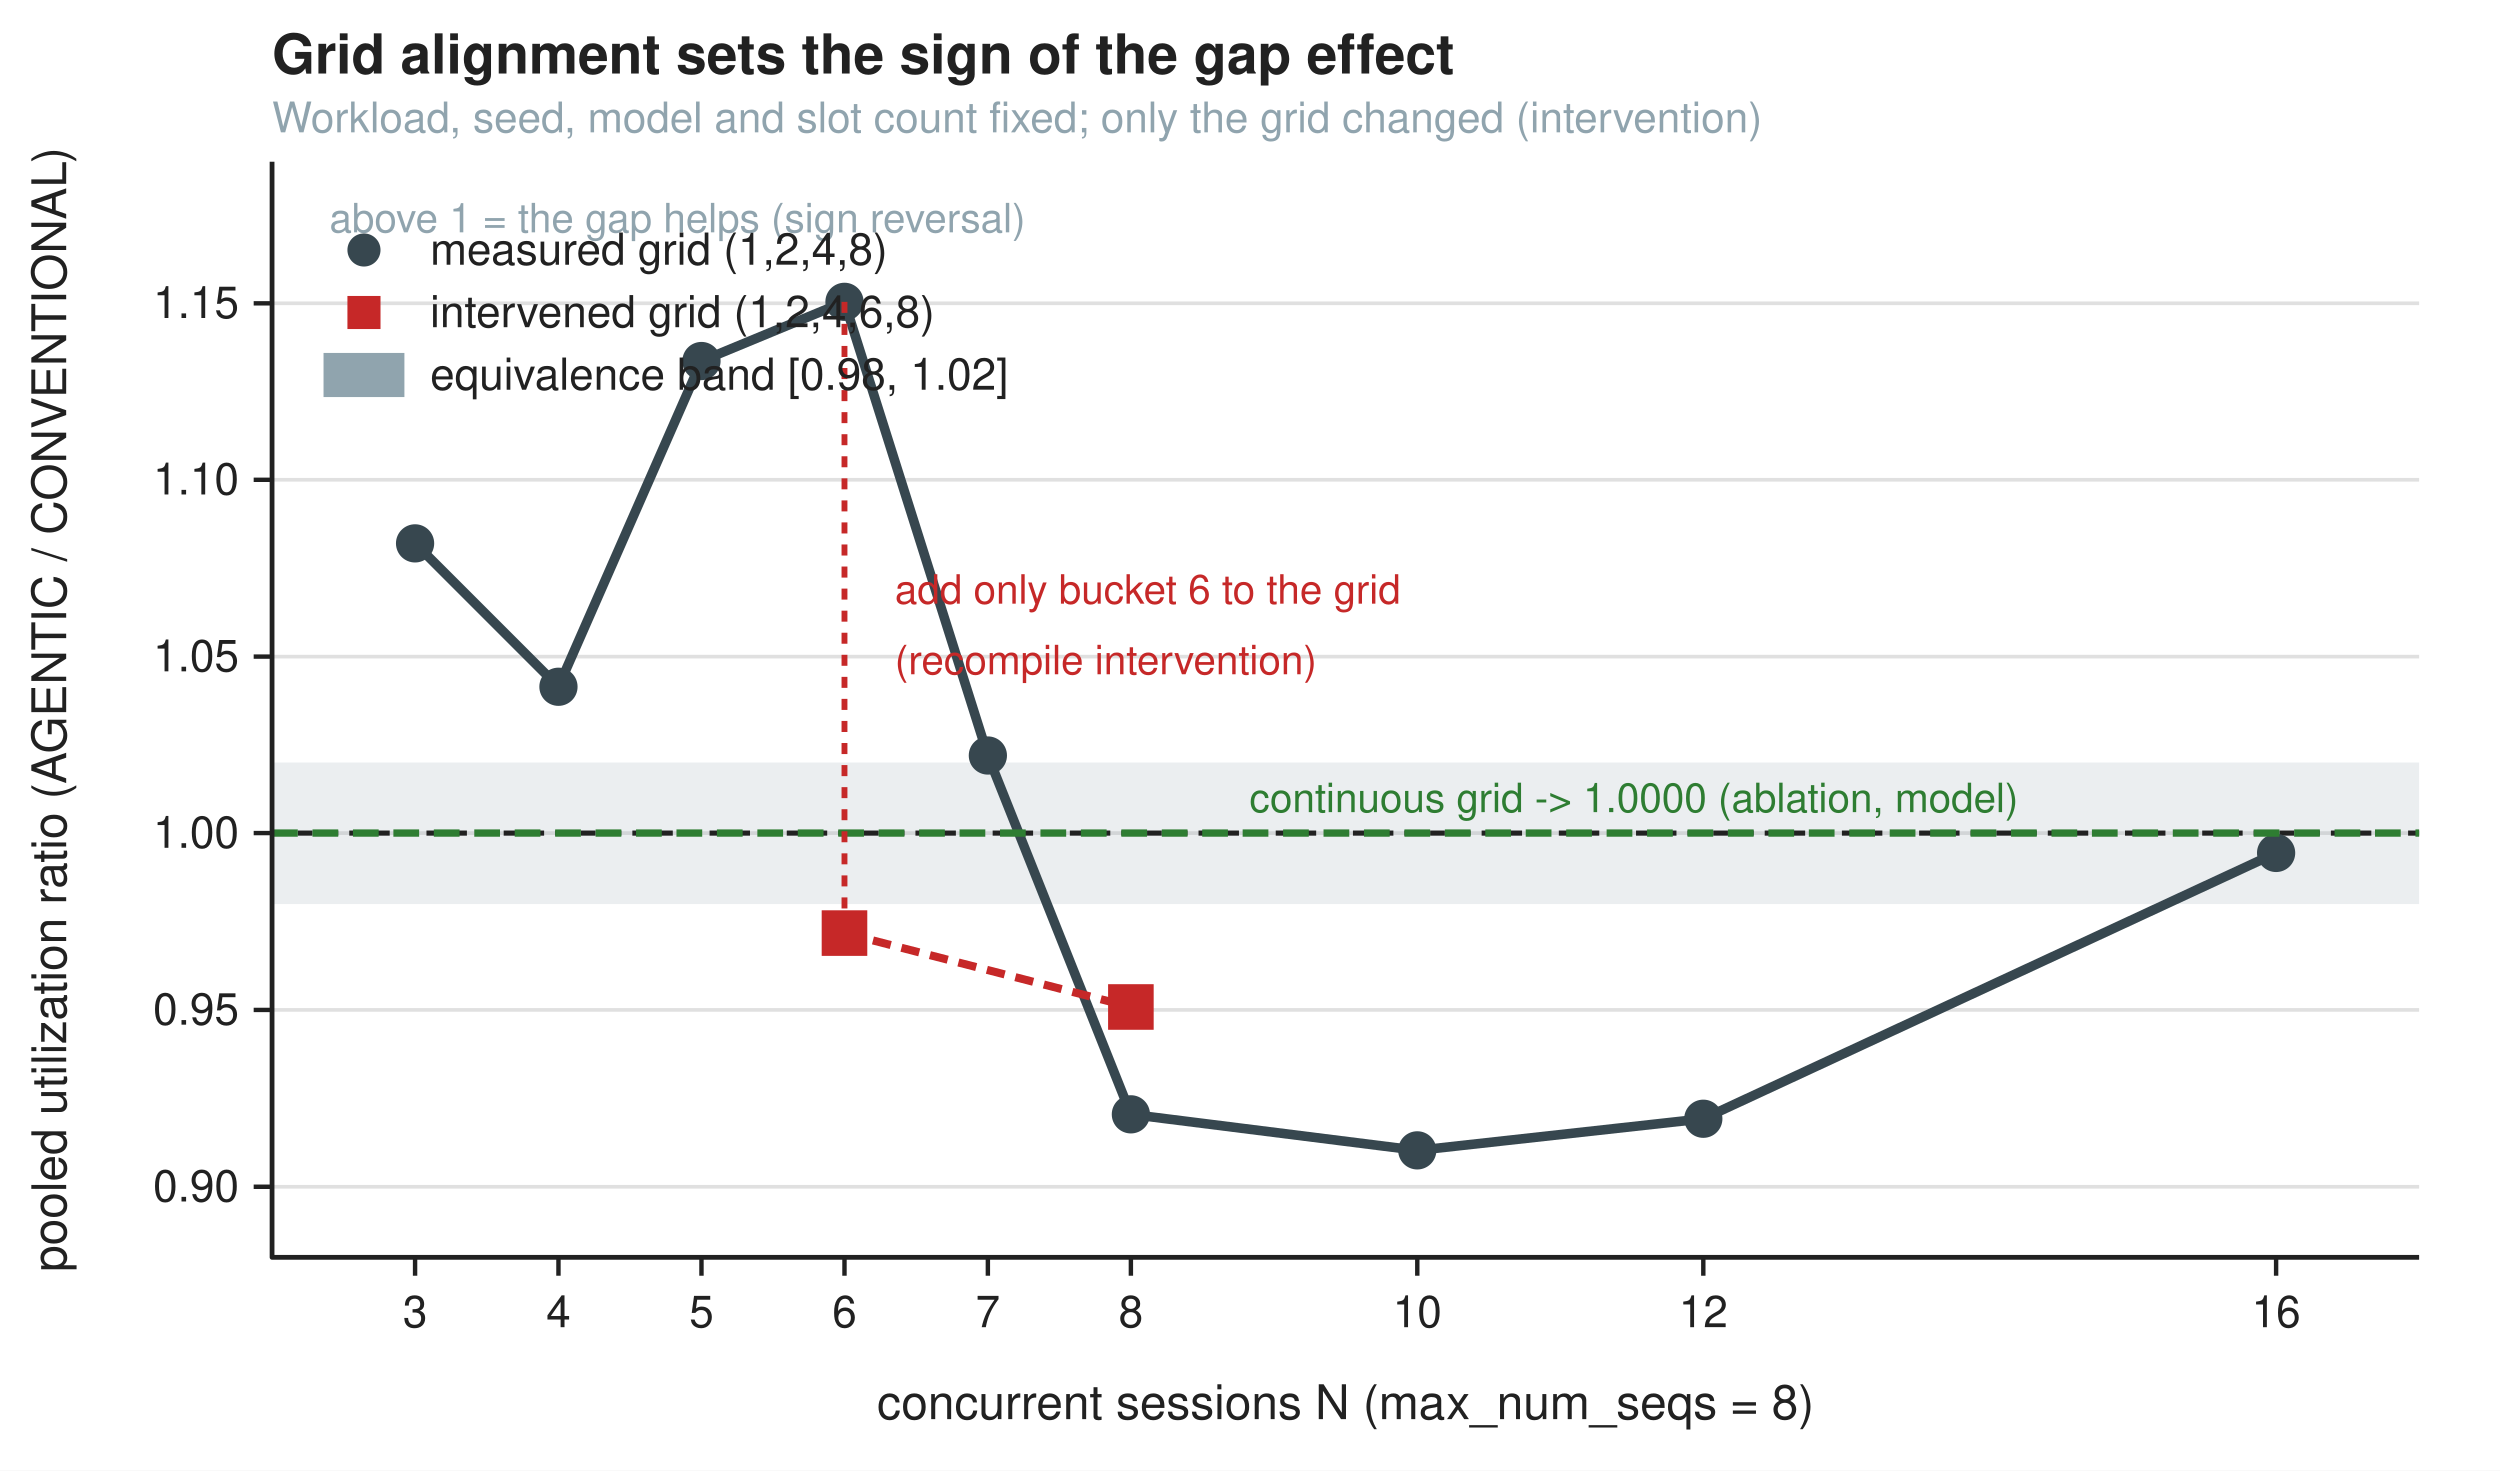
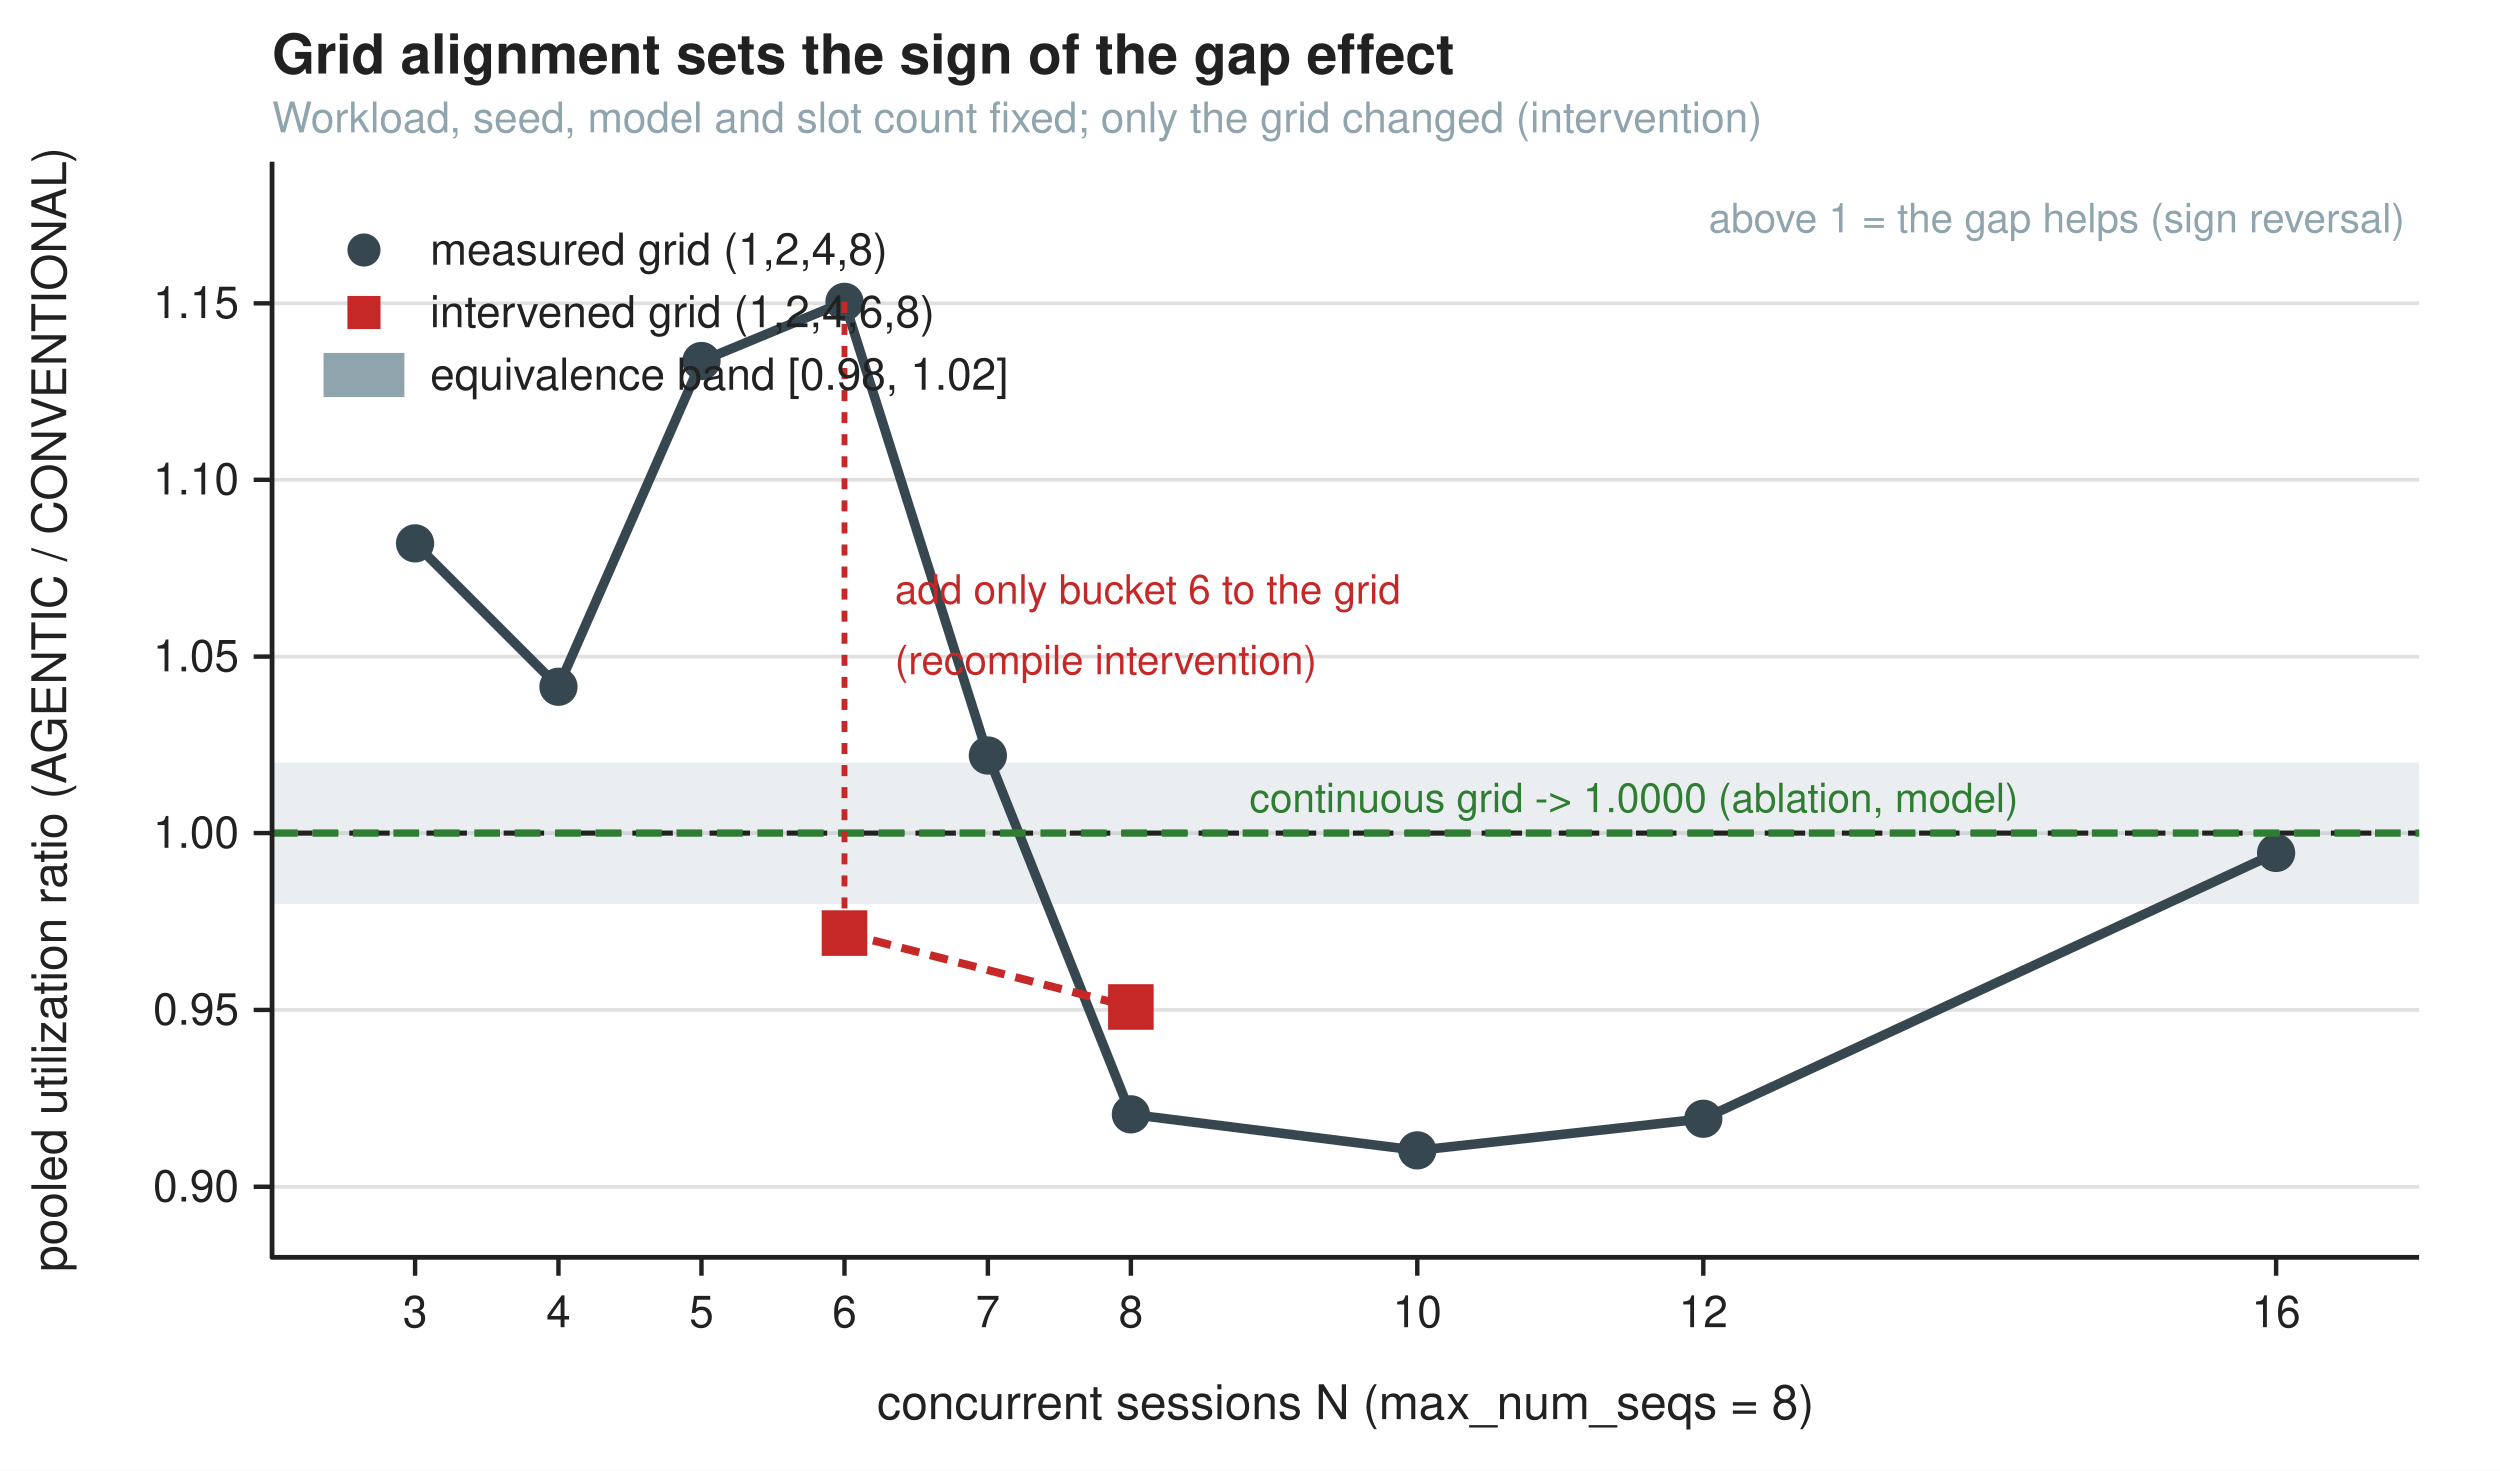
<svg xmlns="http://www.w3.org/2000/svg" width="680" height="400" viewBox="0 0 680 400">
  <rect width="680" height="400" fill="#ffffff" />
  <path d="M74.0,322.8 L658.0,322.8" fill="none" stroke="#e0e0e0" stroke-width="1" stroke-opacity="1.0" stroke-linejoin="round" />
  <path d="M74.0,274.7 L658.0,274.7" fill="none" stroke="#e0e0e0" stroke-width="1" stroke-opacity="1.0" stroke-linejoin="round" />
  <path d="M74.0,226.6 L658.0,226.6" fill="none" stroke="#e0e0e0" stroke-width="1" stroke-opacity="1.0" stroke-linejoin="round" />
  <path d="M74.0,178.6 L658.0,178.6" fill="none" stroke="#e0e0e0" stroke-width="1" stroke-opacity="1.0" stroke-linejoin="round" />
  <path d="M74.0,130.5 L658.0,130.5" fill="none" stroke="#e0e0e0" stroke-width="1" stroke-opacity="1.0" stroke-linejoin="round" />
  <path d="M74.0,82.5 L658.0,82.5" fill="none" stroke="#e0e0e0" stroke-width="1" stroke-opacity="1.0" stroke-linejoin="round" />
  <rect x="74.0" y="207.4" width="584.0" height="38.5" fill="#90a4ae" fill-opacity="0.18" />
  <path d="M74.0,226.6 L658.0,226.6" fill="none" stroke="#212121" stroke-width="1.4" stroke-opacity="1.0" stroke-linejoin="round" stroke-dasharray="4 3" />
  <path d="M112.9,147.8 L151.9,186.8 L190.8,98.2 L229.7,82.1 L268.7,205.5 L307.6,303.1 L385.5,312.9 L463.3,304.3 L619.1,232.0" fill="none" stroke="#37474f" stroke-width="2.6" stroke-opacity="1.0" stroke-linejoin="round" />
  <circle cx="112.9" cy="147.8" r="4.5" fill="#37474f" stroke="#37474f" stroke-width="1.4" />
  <circle cx="151.9" cy="186.8" r="4.5" fill="#37474f" stroke="#37474f" stroke-width="1.4" />
  <circle cx="190.8" cy="98.2" r="4.5" fill="#37474f" stroke="#37474f" stroke-width="1.4" />
  <circle cx="229.7" cy="82.1" r="4.5" fill="#37474f" stroke="#37474f" stroke-width="1.4" />
  <circle cx="268.7" cy="205.5" r="4.5" fill="#37474f" stroke="#37474f" stroke-width="1.4" />
  <circle cx="307.6" cy="303.1" r="4.5" fill="#37474f" stroke="#37474f" stroke-width="1.4" />
  <circle cx="385.5" cy="312.9" r="4.5" fill="#37474f" stroke="#37474f" stroke-width="1.4" />
  <circle cx="463.3" cy="304.3" r="4.5" fill="#37474f" stroke="#37474f" stroke-width="1.4" />
  <circle cx="619.1" cy="232.0" r="4.5" fill="#37474f" stroke="#37474f" stroke-width="1.4" />
  <path d="M74.0,226.6 L658.0,226.6" fill="none" stroke="#2e7d32" stroke-width="2.0" stroke-opacity="1.0" stroke-linejoin="round" stroke-dasharray="7 4" />
  <text x="549.0" y="220.9" font-size="11" text-anchor="end" fill="#2e7d32" font-weight="normal" font-family="Helvetica,Arial,sans-serif">continuous grid -&gt; 1.0000 (ablation, model)</text>
  <rect x="224.2" y="248.3" width="11.0" height="11.0" fill="#c62828" fill-opacity="1.0" stroke="#c62828" stroke-width="1.4" />
  <rect x="302.1" y="268.4" width="11.0" height="11.0" fill="#c62828" fill-opacity="1.0" stroke="#c62828" stroke-width="1.4" />
  <path d="M229.7,253.8 L307.6,273.9" fill="none" stroke="#c62828" stroke-width="2.2" stroke-opacity="1.0" stroke-linejoin="round" stroke-dasharray="5 3" />
  <path d="M229.7,82.1 L229.7,253.8" fill="none" stroke="#c62828" stroke-width="1.6" stroke-opacity="1.0" stroke-linejoin="round" stroke-dasharray="3 3" />
  <text x="243.4" y="164.2" font-size="11" text-anchor="start" fill="#c62828" font-weight="normal" font-family="Helvetica,Arial,sans-serif">add only bucket 6 to the grid</text>
  <text x="243.4" y="183.4" font-size="11" text-anchor="start" fill="#c62828" font-weight="normal" font-family="Helvetica,Arial,sans-serif">(recompile intervention)</text>
-   <text x="89.6" y="63.2" font-size="11" text-anchor="start" fill="#90a4ae" font-weight="normal" font-family="Helvetica,Arial,sans-serif">above 1 = the gap helps (sign reversal)</text>
+   <text x="654.1" y="63.2" font-size="11" text-anchor="end" fill="#90a4ae" font-weight="normal" font-family="Helvetica,Arial,sans-serif">above 1 = the gap helps (sign reversal)</text>
  <path d="M74.0,44.0 L74.0,342.0 L658.0,342.0" fill="none" stroke="#212121" stroke-width="1.3" stroke-opacity="1.0" stroke-linejoin="round" />
  <path d="M112.9,342.0 L112.9,347.0" fill="none" stroke="#212121" stroke-width="1.2" stroke-opacity="1.0" stroke-linejoin="round" />
  <text x="112.9" y="361.0" font-size="12" text-anchor="middle" fill="#212121" font-weight="normal" font-family="Helvetica,Arial,sans-serif">3</text>
  <path d="M151.9,342.0 L151.9,347.0" fill="none" stroke="#212121" stroke-width="1.2" stroke-opacity="1.0" stroke-linejoin="round" />
  <text x="151.9" y="361.0" font-size="12" text-anchor="middle" fill="#212121" font-weight="normal" font-family="Helvetica,Arial,sans-serif">4</text>
  <path d="M190.8,342.0 L190.8,347.0" fill="none" stroke="#212121" stroke-width="1.2" stroke-opacity="1.0" stroke-linejoin="round" />
  <text x="190.8" y="361.0" font-size="12" text-anchor="middle" fill="#212121" font-weight="normal" font-family="Helvetica,Arial,sans-serif">5</text>
  <path d="M229.7,342.0 L229.7,347.0" fill="none" stroke="#212121" stroke-width="1.2" stroke-opacity="1.0" stroke-linejoin="round" />
  <text x="229.7" y="361.0" font-size="12" text-anchor="middle" fill="#212121" font-weight="normal" font-family="Helvetica,Arial,sans-serif">6</text>
  <path d="M268.7,342.0 L268.7,347.0" fill="none" stroke="#212121" stroke-width="1.2" stroke-opacity="1.0" stroke-linejoin="round" />
  <text x="268.7" y="361.0" font-size="12" text-anchor="middle" fill="#212121" font-weight="normal" font-family="Helvetica,Arial,sans-serif">7</text>
  <path d="M307.6,342.0 L307.6,347.0" fill="none" stroke="#212121" stroke-width="1.2" stroke-opacity="1.0" stroke-linejoin="round" />
  <text x="307.6" y="361.0" font-size="12" text-anchor="middle" fill="#212121" font-weight="normal" font-family="Helvetica,Arial,sans-serif">8</text>
  <path d="M385.5,342.0 L385.5,347.0" fill="none" stroke="#212121" stroke-width="1.2" stroke-opacity="1.0" stroke-linejoin="round" />
  <text x="385.5" y="361.0" font-size="12" text-anchor="middle" fill="#212121" font-weight="normal" font-family="Helvetica,Arial,sans-serif">10</text>
  <path d="M463.3,342.0 L463.3,347.0" fill="none" stroke="#212121" stroke-width="1.2" stroke-opacity="1.0" stroke-linejoin="round" />
  <text x="463.3" y="361.0" font-size="12" text-anchor="middle" fill="#212121" font-weight="normal" font-family="Helvetica,Arial,sans-serif">12</text>
  <path d="M619.1,342.0 L619.1,347.0" fill="none" stroke="#212121" stroke-width="1.2" stroke-opacity="1.0" stroke-linejoin="round" />
  <text x="619.1" y="361.0" font-size="12" text-anchor="middle" fill="#212121" font-weight="normal" font-family="Helvetica,Arial,sans-serif">16</text>
  <path d="M69.0,322.8 L74.0,322.8" fill="none" stroke="#212121" stroke-width="1.2" stroke-opacity="1.0" stroke-linejoin="round" />
  <text x="65.0" y="326.8" font-size="12" text-anchor="end" fill="#212121" font-weight="normal" font-family="Helvetica,Arial,sans-serif">0.90</text>
  <path d="M69.0,274.7 L74.0,274.7" fill="none" stroke="#212121" stroke-width="1.2" stroke-opacity="1.0" stroke-linejoin="round" />
  <text x="65.0" y="278.7" font-size="12" text-anchor="end" fill="#212121" font-weight="normal" font-family="Helvetica,Arial,sans-serif">0.95</text>
  <path d="M69.0,226.6 L74.0,226.6" fill="none" stroke="#212121" stroke-width="1.2" stroke-opacity="1.0" stroke-linejoin="round" />
  <text x="65.0" y="230.6" font-size="12" text-anchor="end" fill="#212121" font-weight="normal" font-family="Helvetica,Arial,sans-serif">1.00</text>
  <path d="M69.0,178.6 L74.0,178.6" fill="none" stroke="#212121" stroke-width="1.2" stroke-opacity="1.0" stroke-linejoin="round" />
  <text x="65.0" y="182.6" font-size="12" text-anchor="end" fill="#212121" font-weight="normal" font-family="Helvetica,Arial,sans-serif">1.05</text>
  <path d="M69.0,130.5 L74.0,130.5" fill="none" stroke="#212121" stroke-width="1.2" stroke-opacity="1.0" stroke-linejoin="round" />
  <text x="65.0" y="134.5" font-size="12" text-anchor="end" fill="#212121" font-weight="normal" font-family="Helvetica,Arial,sans-serif">1.10</text>
  <path d="M69.0,82.5 L74.0,82.5" fill="none" stroke="#212121" stroke-width="1.2" stroke-opacity="1.0" stroke-linejoin="round" />
  <text x="65.0" y="86.5" font-size="12" text-anchor="end" fill="#212121" font-weight="normal" font-family="Helvetica,Arial,sans-serif">1.15</text>
  <text x="366.0" y="386.0" font-size="13" text-anchor="middle" fill="#212121" font-weight="normal" font-family="Helvetica,Arial,sans-serif">concurrent sessions N   (max_num_seqs = 8)</text>
  <text x="18.0" y="193.0" font-size="13" text-anchor="middle" fill="#212121" font-weight="normal" font-family="Helvetica,Arial,sans-serif" transform="rotate(-90 18.0 193.0)">pooled utilization ratio (AGENTIC / CONVENTIONAL)</text>
  <text x="74.0" y="20.0" font-size="15" text-anchor="start" fill="#212121" font-weight="bold" font-family="Helvetica,Arial,sans-serif">Grid alignment sets the sign of the gap effect</text>
  <text x="74.0" y="36.0" font-size="11.5" text-anchor="start" fill="#90a4ae" font-weight="normal" font-family="Helvetica,Arial,sans-serif">Workload, seed, model and slot count fixed; only the grid changed (intervention)</text>
  <circle cx="99.0" cy="68.0" r="4.5" fill="#37474f" stroke="#37474f" stroke-width="0" />
  <text x="117.0" y="72.0" font-size="12" text-anchor="start" fill="#212121" font-weight="normal" font-family="Helvetica,Arial,sans-serif">measured grid (1,2,4,8)</text>
  <rect x="94.5" y="80.5" width="9.0" height="9.0" fill="#c62828" fill-opacity="1.0" />
  <text x="117.0" y="89.0" font-size="12" text-anchor="start" fill="#212121" font-weight="normal" font-family="Helvetica,Arial,sans-serif">intervened grid (1,2,4,6,8)</text>
  <rect x="88.0" y="96.0" width="22.0" height="12.0" fill="#90a4ae" fill-opacity="1.0" />
  <text x="117.0" y="106.0" font-size="12" text-anchor="start" fill="#212121" font-weight="normal" font-family="Helvetica,Arial,sans-serif">equivalence band [0.98, 1.02]</text>
</svg>
